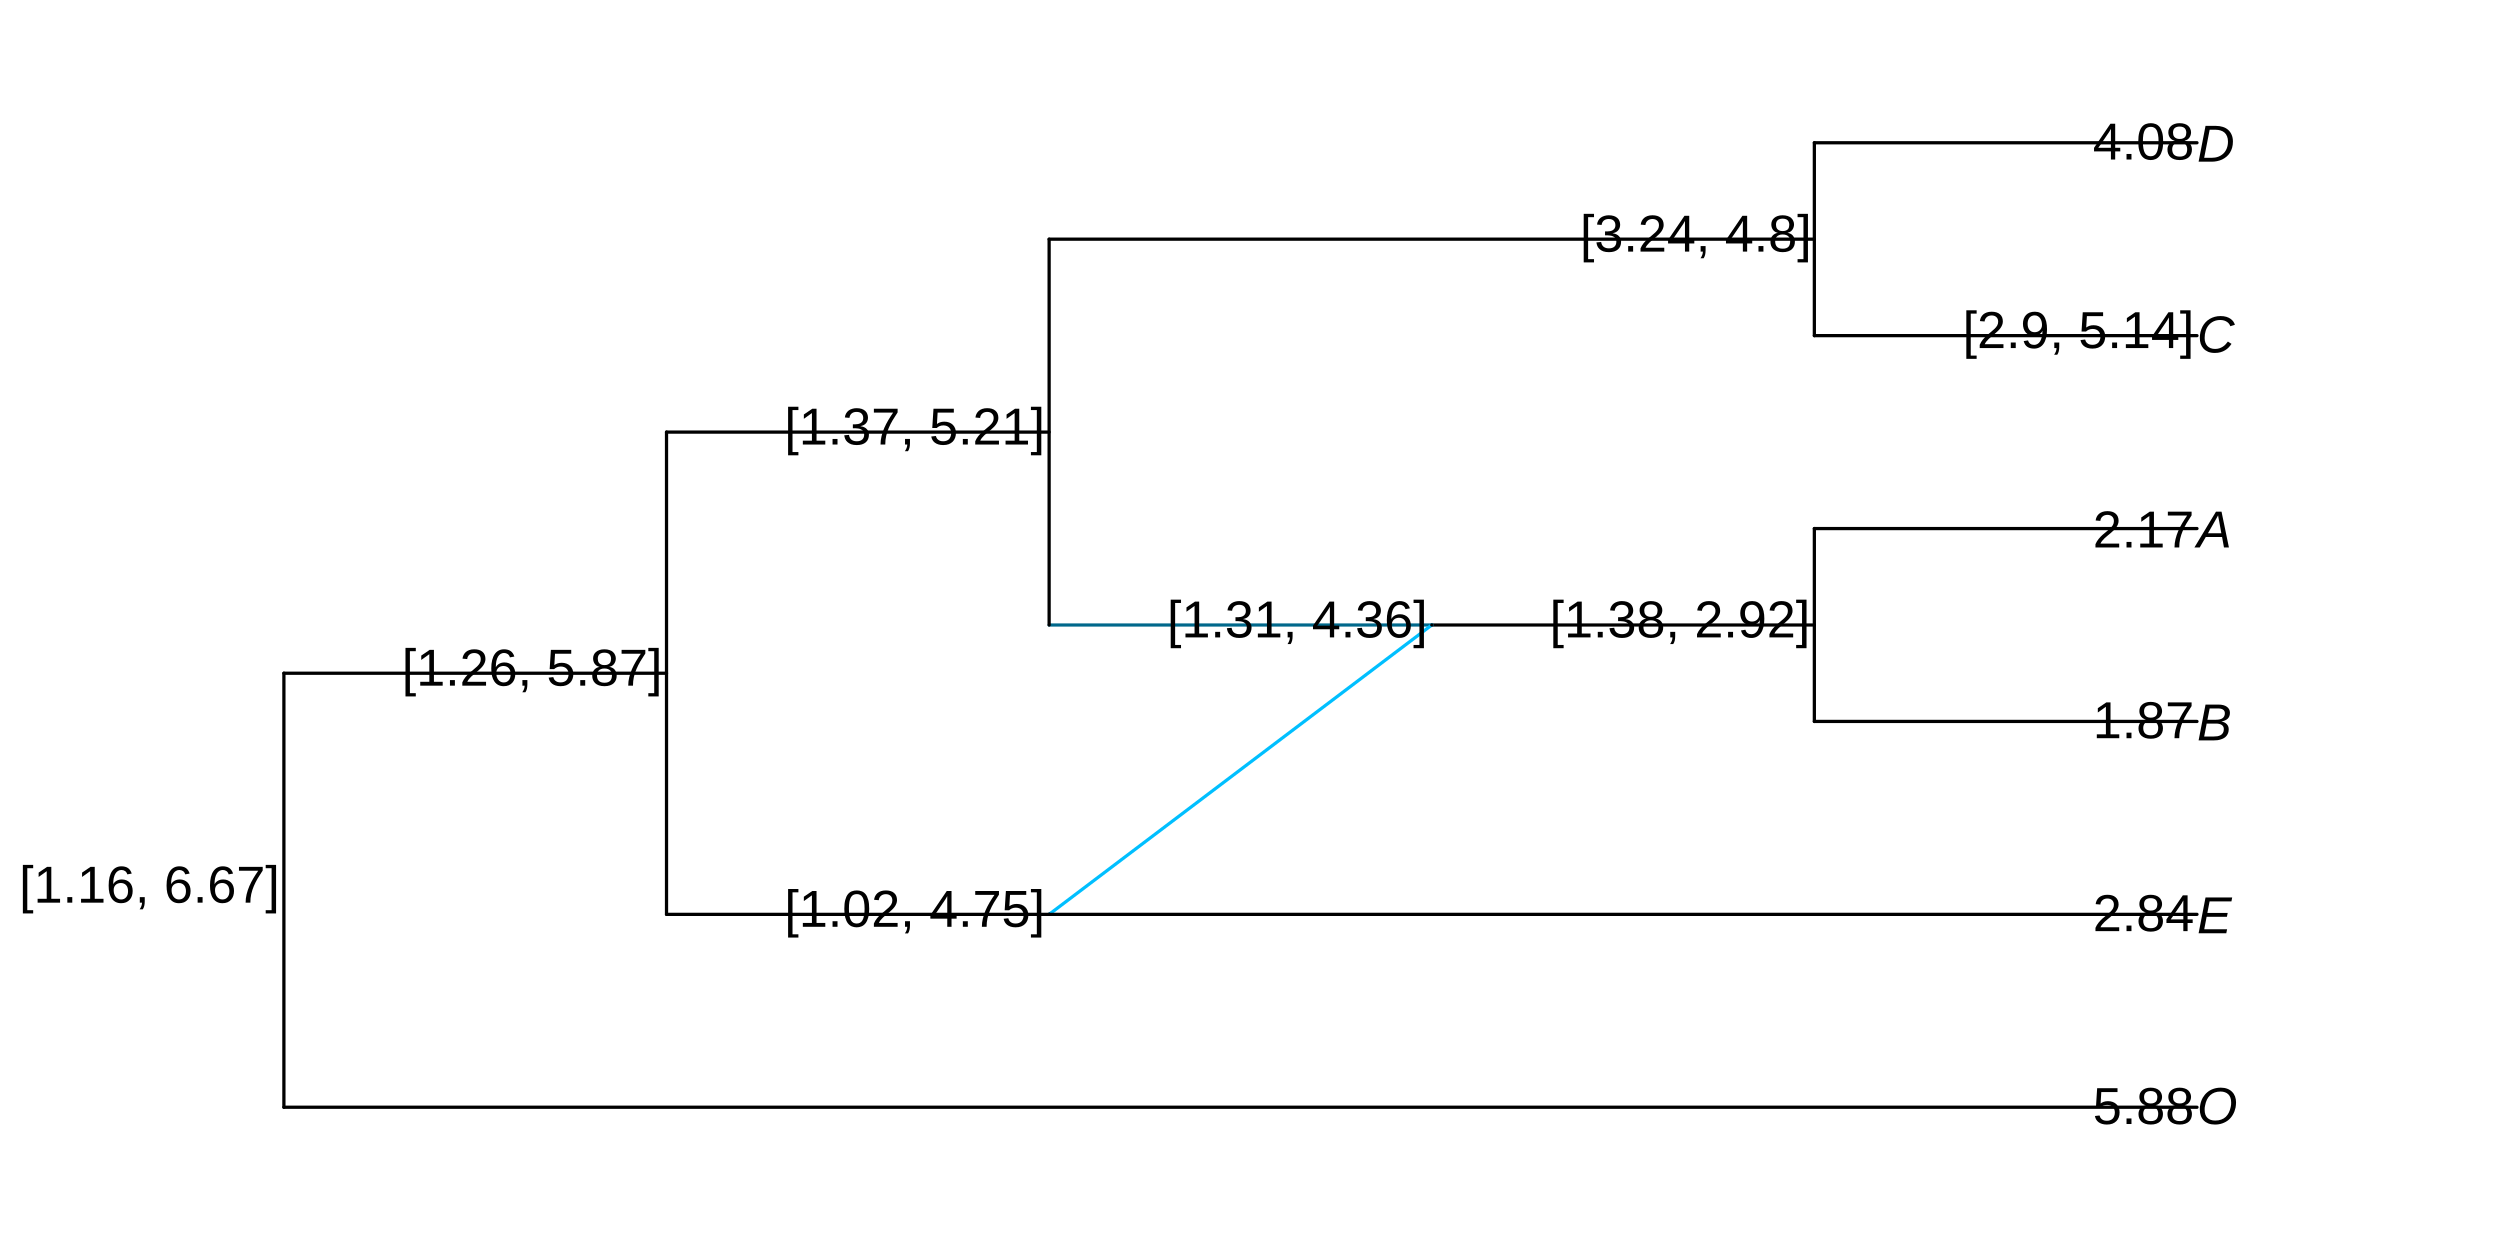
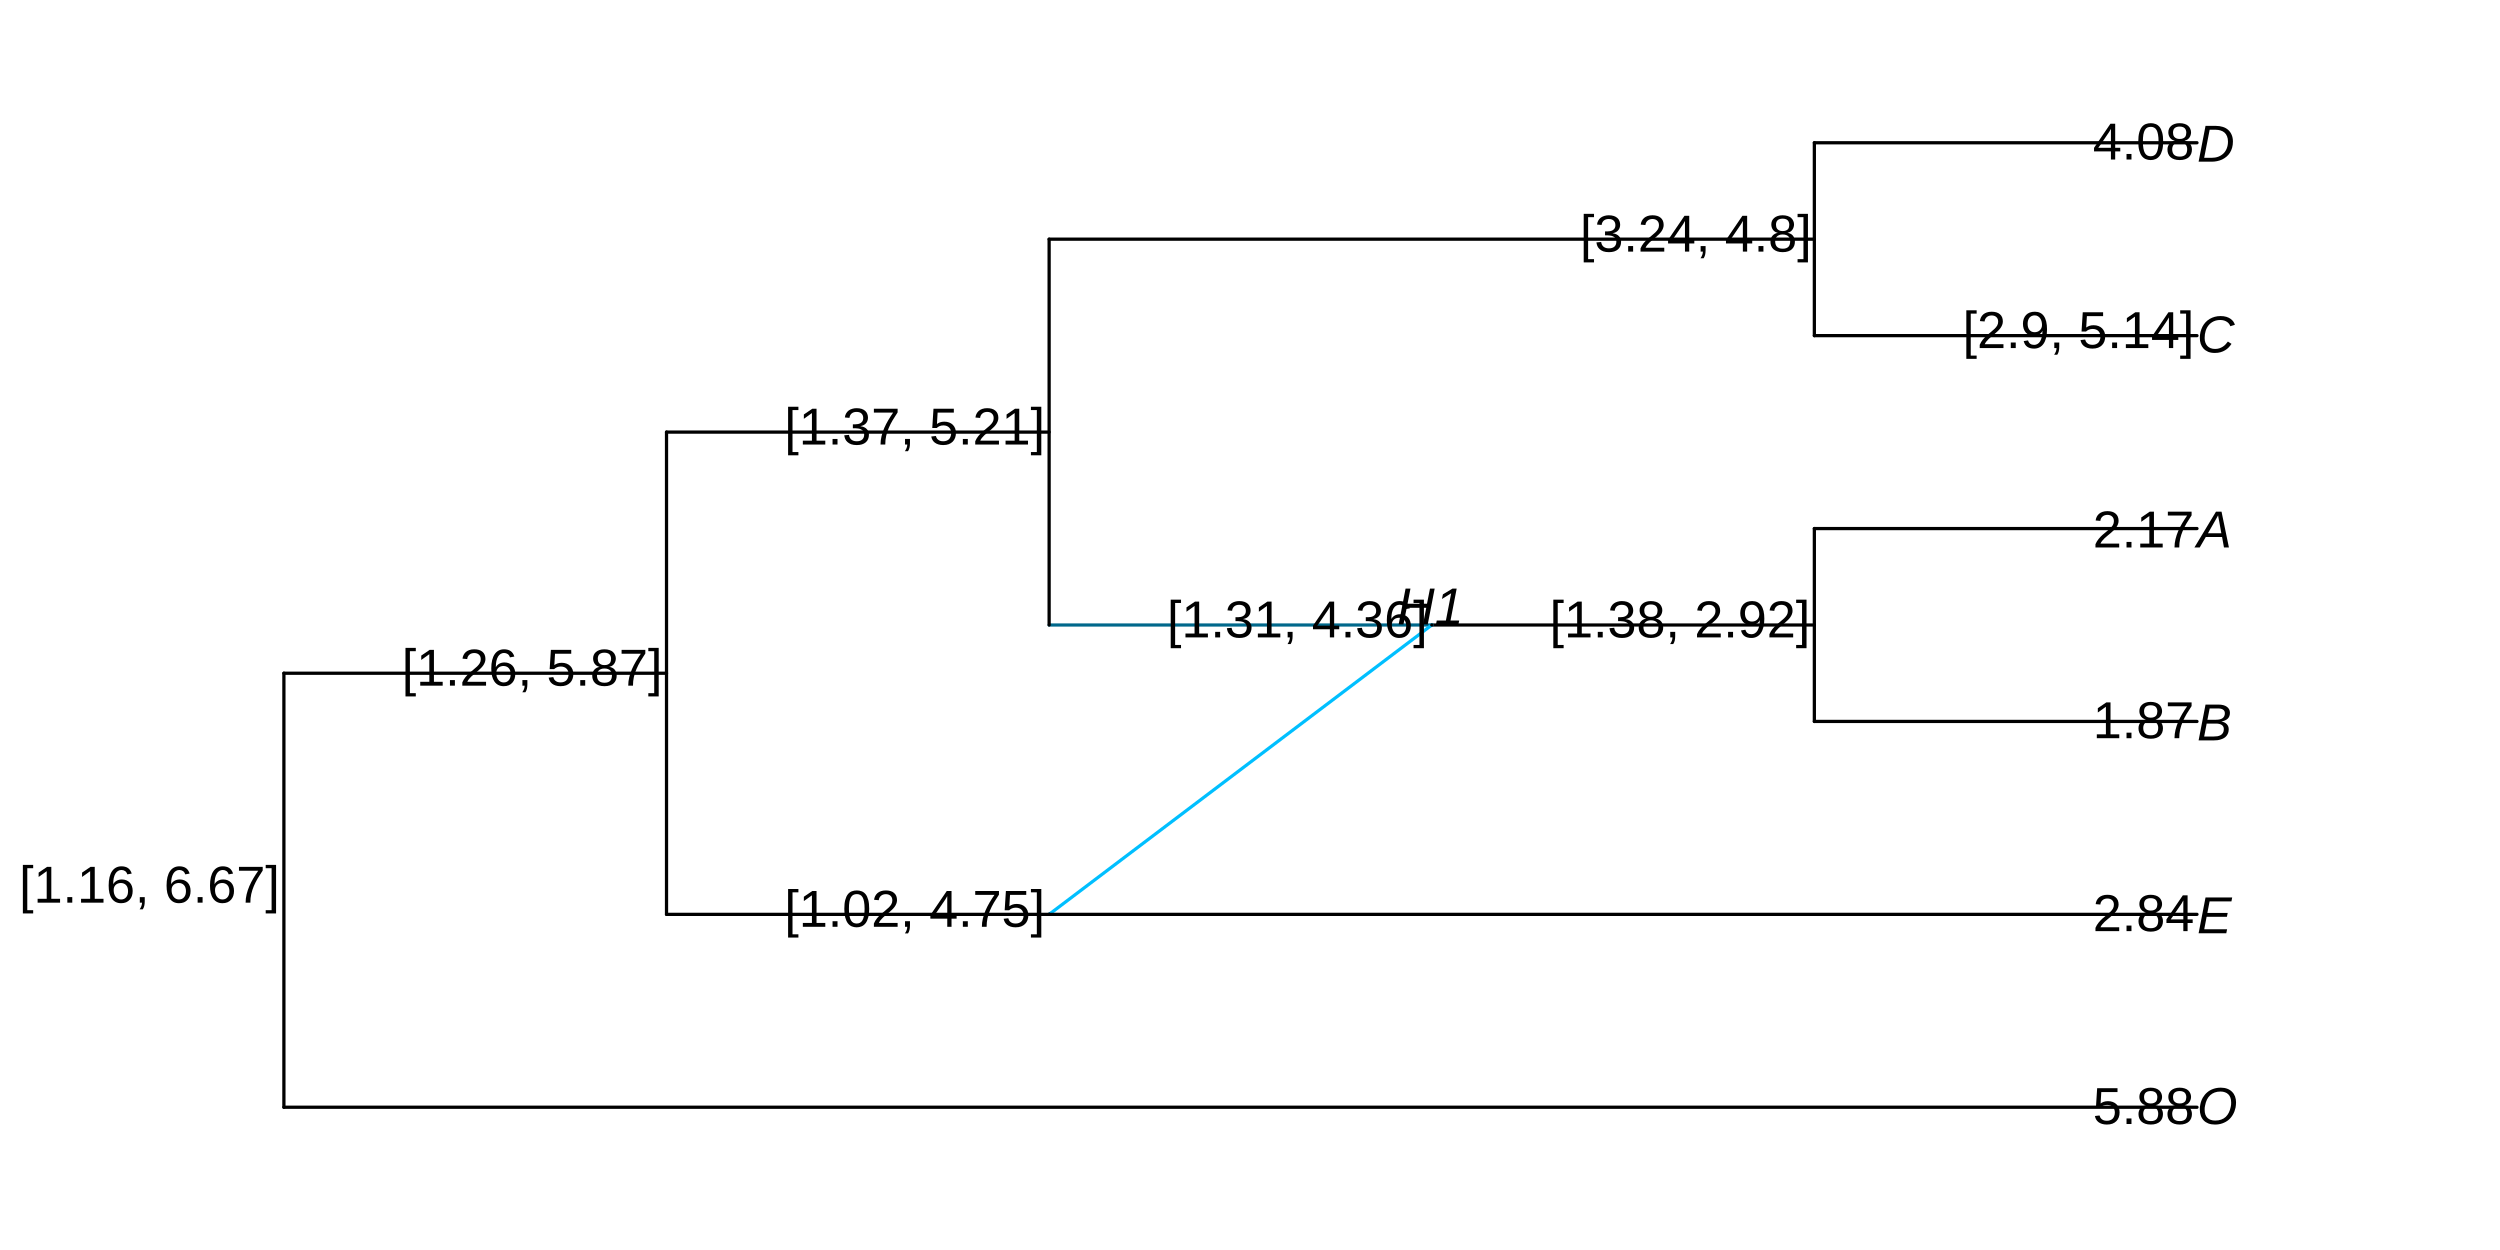
<svg xmlns="http://www.w3.org/2000/svg" xmlns:xlink="http://www.w3.org/1999/xlink" width="576pt" height="288pt" viewBox="0 0 576 288" version="1.1">
  <defs>
    <g>
      <symbol overflow="visible" id="glyph0-0">
        <path style="stroke:none;" d="M 0.406 0 L 0.406 -8 L 3.594 -8 L 3.594 0 Z M 0.797 -0.406 L 3.188 -0.406 L 3.188 -7.594 L 0.797 -7.594 Z M 0.797 -0.406 " />
      </symbol>
      <symbol overflow="visible" id="glyph0-1">
        <path style="stroke:none;" d="M 4.359 -8.25 C 4.941 -8.25 5.473 -8.172 5.953 -8.016 C 6.43 -7.867 6.844 -7.641 7.188 -7.328 C 7.531 -7.023 7.797 -6.648 7.984 -6.203 C 8.18 -5.754 8.281 -5.234 8.281 -4.641 C 8.281 -4.117 8.219 -3.641 8.094 -3.203 C 7.969 -2.773 7.797 -2.391 7.578 -2.047 C 7.359 -1.703 7.094 -1.398 6.781 -1.141 C 6.477 -0.891 6.145 -0.676 5.781 -0.5 C 5.414 -0.332 5.031 -0.207 4.625 -0.125 C 4.219 -0.039 3.801 0 3.375 0 L 0.375 0 L 1.969 -8.25 Z M 1.656 -0.891 L 3.328 -0.891 C 3.898 -0.891 4.422 -0.973 4.891 -1.141 C 5.359 -1.316 5.758 -1.566 6.094 -1.891 C 6.426 -2.211 6.68 -2.602 6.859 -3.062 C 7.047 -3.531 7.141 -4.055 7.141 -4.641 C 7.141 -5.109 7.066 -5.516 6.922 -5.859 C 6.785 -6.203 6.594 -6.484 6.344 -6.703 C 6.094 -6.922 5.797 -7.082 5.453 -7.188 C 5.109 -7.301 4.738 -7.359 4.344 -7.359 L 2.922 -7.359 Z M 1.656 -0.891 " />
      </symbol>
      <symbol overflow="visible" id="glyph0-2">
        <path style="stroke:none;" d="M 7.953 -1.969 C 7.766 -1.688 7.551 -1.414 7.312 -1.156 C 7.07 -0.906 6.797 -0.688 6.484 -0.5 C 6.18 -0.312 5.832 -0.16 5.438 -0.047 C 5.051 0.066 4.609 0.125 4.109 0.125 C 3.523 0.125 3.016 0.035 2.578 -0.141 C 2.148 -0.328 1.789 -0.578 1.5 -0.891 C 1.219 -1.203 1.004 -1.566 0.859 -1.984 C 0.723 -2.398 0.656 -2.848 0.656 -3.328 C 0.656 -3.816 0.707 -4.281 0.812 -4.719 C 0.926 -5.156 1.078 -5.562 1.266 -5.938 C 1.461 -6.312 1.703 -6.648 1.984 -6.953 C 2.266 -7.254 2.582 -7.508 2.938 -7.719 C 3.289 -7.926 3.676 -8.086 4.094 -8.203 C 4.508 -8.316 4.953 -8.375 5.422 -8.375 C 5.93 -8.375 6.375 -8.316 6.75 -8.203 C 7.125 -8.086 7.445 -7.938 7.719 -7.75 C 7.988 -7.562 8.207 -7.348 8.375 -7.109 C 8.539 -6.867 8.66 -6.617 8.734 -6.359 L 7.672 -6.031 C 7.617 -6.219 7.531 -6.395 7.406 -6.562 C 7.281 -6.738 7.125 -6.891 6.938 -7.016 C 6.75 -7.148 6.523 -7.258 6.266 -7.344 C 6.004 -7.426 5.707 -7.469 5.375 -7.469 C 4.801 -7.469 4.289 -7.363 3.844 -7.156 C 3.395 -6.945 3.016 -6.656 2.703 -6.281 C 2.398 -5.914 2.164 -5.477 2 -4.969 C 1.844 -4.469 1.766 -3.914 1.766 -3.312 C 1.766 -2.945 1.816 -2.609 1.922 -2.297 C 2.023 -1.992 2.176 -1.727 2.375 -1.5 C 2.57 -1.281 2.82 -1.109 3.125 -0.984 C 3.426 -0.859 3.773 -0.797 4.172 -0.797 C 4.523 -0.797 4.848 -0.844 5.141 -0.938 C 5.43 -1.031 5.695 -1.156 5.938 -1.312 C 6.188 -1.469 6.406 -1.648 6.594 -1.859 C 6.789 -2.066 6.969 -2.281 7.125 -2.5 Z M 7.953 -1.969 " />
      </symbol>
      <symbol overflow="visible" id="glyph0-3">
        <path style="stroke:none;" d="M 6.219 0 L 5.781 -2.422 L 2.031 -2.422 L 0.625 0 L -0.594 0 L 4.375 -8.25 L 5.656 -8.25 L 7.359 0 Z M 5.109 -6.062 C 5.078 -6.219 5.047 -6.367 5.016 -6.516 C 4.984 -6.672 4.957 -6.812 4.938 -6.938 C 4.914 -7.07 4.898 -7.18 4.891 -7.266 C 4.879 -7.348 4.867 -7.395 4.859 -7.406 C 4.859 -7.395 4.832 -7.344 4.781 -7.25 C 4.738 -7.164 4.68 -7.062 4.609 -6.938 C 4.535 -6.812 4.457 -6.672 4.375 -6.516 C 4.289 -6.359 4.203 -6.203 4.109 -6.047 L 2.531 -3.281 L 5.609 -3.281 Z M 5.109 -6.062 " />
      </symbol>
      <symbol overflow="visible" id="glyph0-4">
        <path style="stroke:none;" d="M 1.969 -8.25 L 4.953 -8.25 C 5.359 -8.25 5.723 -8.207 6.047 -8.125 C 6.379 -8.039 6.656 -7.914 6.875 -7.75 C 7.102 -7.594 7.281 -7.395 7.406 -7.156 C 7.531 -6.926 7.594 -6.664 7.594 -6.375 C 7.594 -5.801 7.426 -5.348 7.094 -5.016 C 6.758 -4.691 6.266 -4.473 5.609 -4.359 C 5.891 -4.305 6.133 -4.227 6.344 -4.125 C 6.551 -4.02 6.727 -3.891 6.875 -3.734 C 7.02 -3.578 7.129 -3.398 7.203 -3.203 C 7.273 -3.004 7.312 -2.797 7.312 -2.578 C 7.312 -2.254 7.266 -1.961 7.172 -1.703 C 7.078 -1.453 6.953 -1.227 6.797 -1.031 C 6.641 -0.844 6.453 -0.68 6.234 -0.547 C 6.016 -0.422 5.773 -0.316 5.516 -0.234 C 5.266 -0.148 5 -0.086 4.719 -0.047 C 4.438 -0.016 4.148 0 3.859 0 L 0.375 0 Z M 2.406 -4.75 L 4.344 -4.75 C 5.051 -4.75 5.57 -4.875 5.906 -5.125 C 6.25 -5.383 6.422 -5.766 6.422 -6.266 C 6.422 -6.629 6.285 -6.898 6.016 -7.078 C 5.754 -7.266 5.367 -7.359 4.859 -7.359 L 2.922 -7.359 Z M 1.656 -0.891 L 3.812 -0.891 C 4.113 -0.891 4.41 -0.91 4.703 -0.953 C 4.992 -1.004 5.25 -1.094 5.469 -1.219 C 5.688 -1.344 5.859 -1.516 5.984 -1.734 C 6.117 -1.953 6.188 -2.238 6.188 -2.594 C 6.188 -3.008 6.031 -3.328 5.719 -3.547 C 5.406 -3.766 4.961 -3.875 4.391 -3.875 L 2.234 -3.875 Z M 1.656 -0.891 " />
      </symbol>
      <symbol overflow="visible" id="glyph0-5">
        <path style="stroke:none;" d="M 0.375 0 L 1.969 -8.25 L 8.109 -8.25 L 7.938 -7.344 L 2.906 -7.344 L 2.391 -4.688 L 7.078 -4.688 L 6.891 -3.797 L 2.219 -3.797 L 1.672 -0.922 L 6.938 -0.922 L 6.75 0 Z M 0.375 0 " />
      </symbol>
      <symbol overflow="visible" id="glyph0-6">
        <path style="stroke:none;" d="M 5.5 -8.375 C 6.062 -8.375 6.555 -8.289 6.984 -8.125 C 7.422 -7.957 7.785 -7.723 8.078 -7.422 C 8.379 -7.129 8.609 -6.773 8.766 -6.359 C 8.922 -5.941 9 -5.484 9 -4.984 C 9 -4.797 8.988 -4.598 8.969 -4.391 C 8.945 -4.18 8.922 -3.984 8.891 -3.797 C 8.766 -3.203 8.562 -2.66 8.281 -2.172 C 8.008 -1.691 7.672 -1.281 7.266 -0.938 C 6.859 -0.602 6.391 -0.344 5.859 -0.156 C 5.336 0.031 4.77 0.125 4.156 0.125 C 3.57 0.125 3.062 0.039 2.625 -0.125 C 2.188 -0.301 1.82 -0.539 1.531 -0.844 C 1.238 -1.156 1.02 -1.523 0.875 -1.953 C 0.727 -2.379 0.656 -2.848 0.656 -3.359 C 0.656 -3.535 0.66 -3.719 0.672 -3.906 C 0.691 -4.094 0.723 -4.285 0.766 -4.484 C 0.879 -5.066 1.07 -5.598 1.344 -6.078 C 1.625 -6.555 1.969 -6.969 2.375 -7.312 C 2.781 -7.656 3.242 -7.914 3.766 -8.094 C 4.297 -8.281 4.875 -8.375 5.5 -8.375 Z M 5.438 -7.484 C 4.926 -7.484 4.473 -7.41 4.078 -7.266 C 3.68 -7.117 3.332 -6.906 3.031 -6.625 C 2.738 -6.352 2.492 -6.02 2.297 -5.625 C 2.109 -5.238 1.969 -4.797 1.875 -4.297 C 1.832 -4.117 1.801 -3.945 1.781 -3.781 C 1.77 -3.613 1.766 -3.453 1.766 -3.297 C 1.766 -2.879 1.816 -2.516 1.922 -2.203 C 2.035 -1.891 2.195 -1.629 2.406 -1.422 C 2.613 -1.211 2.867 -1.055 3.172 -0.953 C 3.484 -0.848 3.828 -0.797 4.203 -0.797 C 4.723 -0.797 5.18 -0.867 5.578 -1.016 C 5.984 -1.16 6.332 -1.367 6.625 -1.641 C 6.914 -1.922 7.156 -2.254 7.344 -2.641 C 7.539 -3.035 7.688 -3.477 7.781 -3.969 C 7.82 -4.133 7.848 -4.301 7.859 -4.469 C 7.867 -4.645 7.875 -4.812 7.875 -4.969 C 7.875 -5.383 7.816 -5.75 7.703 -6.062 C 7.598 -6.375 7.438 -6.633 7.219 -6.844 C 7.008 -7.051 6.754 -7.207 6.453 -7.312 C 6.148 -7.426 5.812 -7.484 5.438 -7.484 Z M 5.438 -7.484 " />
+       </symbol>
+       <symbol overflow="visible" id="glyph0-7">
+         <path style="stroke:none;" d="M 5.984 0 L 6.734 -3.828 L 2.234 -3.828 L 1.484 0 L 0.375 0 L 1.969 -8.25 L 3.094 -8.25 L 2.422 -4.766 L 6.906 -4.766 L 7.594 -8.25 L 8.672 -8.25 L 7.078 0 Z M 5.984 0 " />
+       </symbol>
+       <symbol overflow="visible" id="glyph0-8">
+         <path style="stroke:none;" d="M 0.312 0 L 0.484 -0.891 L 2.594 -0.891 L 3.812 -7.172 L 1.688 -5.859 L 1.906 -6.922 L 4.109 -8.25 L 5.078 -8.25 L 3.656 -0.891 L 5.656 -0.891 L 5.484 0 Z M 0.312 0 " />
      </symbol>
      <symbol overflow="visible" id="glyph1-0">
        <path style="stroke:none;" d="M 0.406 0 L 0.406 -8 L 3.594 -8 L 3.594 0 Z M 0.797 -0.406 L 3.188 -0.406 L 3.188 -7.594 L 0.797 -7.594 Z M 0.797 -0.406 " />
      </symbol>
      <symbol overflow="visible" id="glyph1-1">
        <path style="stroke:none;" d="M 5.156 -1.875 L 5.156 0 L 4.172 0 L 4.172 -1.875 L 0.281 -1.875 L 0.281 -2.688 L 4.062 -8.25 L 5.156 -8.25 L 5.156 -2.703 L 6.328 -2.703 L 6.328 -1.875 Z M 4.172 -7.062 C 4.16 -7.039 4.141 -7.004 4.109 -6.953 C 4.078 -6.898 4.039 -6.836 4 -6.766 C 3.957 -6.691 3.914 -6.617 3.875 -6.547 C 3.844 -6.473 3.812 -6.414 3.781 -6.375 L 1.656 -3.25 C 1.633 -3.219 1.602 -3.176 1.562 -3.125 C 1.531 -3.07 1.492 -3.02 1.453 -2.969 C 1.422 -2.914 1.383 -2.863 1.344 -2.812 C 1.301 -2.77 1.27 -2.734 1.25 -2.703 L 4.172 -2.703 Z M 4.172 -7.062 " />
      </symbol>
      <symbol overflow="visible" id="glyph1-2">
        <path style="stroke:none;" d="M 1.094 0 L 1.094 -1.281 L 2.234 -1.281 L 2.234 0 Z M 1.094 0 " />
      </symbol>
      <symbol overflow="visible" id="glyph1-3">
        <path style="stroke:none;" d="M 6.203 -4.125 C 6.203 -3.332 6.125 -2.664 5.969 -2.125 C 5.82 -1.582 5.617 -1.145 5.359 -0.812 C 5.098 -0.477 4.789 -0.238 4.438 -0.094 C 4.094 0.051 3.723 0.125 3.328 0.125 C 2.922 0.125 2.539 0.051 2.188 -0.094 C 1.844 -0.238 1.539 -0.477 1.281 -0.812 C 1.031 -1.145 0.832 -1.582 0.688 -2.125 C 0.539 -2.664 0.469 -3.332 0.469 -4.125 C 0.469 -4.957 0.539 -5.645 0.688 -6.188 C 0.832 -6.738 1.035 -7.176 1.297 -7.5 C 1.555 -7.82 1.859 -8.047 2.203 -8.172 C 2.555 -8.305 2.941 -8.375 3.359 -8.375 C 3.754 -8.375 4.125 -8.305 4.469 -8.172 C 4.812 -8.047 5.113 -7.82 5.375 -7.5 C 5.633 -7.176 5.836 -6.738 5.984 -6.188 C 6.129 -5.645 6.203 -4.957 6.203 -4.125 Z M 5.141 -4.125 C 5.141 -4.781 5.098 -5.328 5.016 -5.766 C 4.941 -6.203 4.828 -6.551 4.672 -6.812 C 4.516 -7.07 4.328 -7.254 4.109 -7.359 C 3.891 -7.473 3.641 -7.531 3.359 -7.531 C 3.055 -7.531 2.789 -7.473 2.562 -7.359 C 2.344 -7.254 2.156 -7.07 2 -6.812 C 1.844 -6.551 1.723 -6.203 1.641 -5.766 C 1.566 -5.328 1.531 -4.781 1.531 -4.125 C 1.531 -3.5 1.57 -2.969 1.656 -2.531 C 1.738 -2.094 1.852 -1.742 2 -1.484 C 2.156 -1.223 2.344 -1.035 2.562 -0.922 C 2.789 -0.805 3.047 -0.75 3.328 -0.75 C 3.609 -0.75 3.859 -0.805 4.078 -0.922 C 4.305 -1.035 4.492 -1.223 4.641 -1.484 C 4.797 -1.742 4.914 -2.094 5 -2.531 C 5.094 -2.969 5.141 -3.5 5.141 -4.125 Z M 5.141 -4.125 " />
      </symbol>
      <symbol overflow="visible" id="glyph1-4">
        <path style="stroke:none;" d="M 6.156 -2.297 C 6.156 -1.953 6.098 -1.629 5.984 -1.328 C 5.867 -1.035 5.695 -0.781 5.469 -0.562 C 5.25 -0.352 4.957 -0.188 4.594 -0.062 C 4.238 0.062 3.82 0.125 3.344 0.125 C 2.852 0.125 2.43 0.062 2.078 -0.062 C 1.723 -0.188 1.43 -0.352 1.203 -0.562 C 0.973 -0.781 0.801 -1.035 0.688 -1.328 C 0.57 -1.617 0.516 -1.941 0.516 -2.297 C 0.516 -2.598 0.562 -2.863 0.656 -3.094 C 0.75 -3.332 0.875 -3.535 1.031 -3.703 C 1.188 -3.867 1.363 -4.004 1.562 -4.109 C 1.758 -4.211 1.961 -4.281 2.172 -4.312 L 2.172 -4.344 C 1.941 -4.395 1.734 -4.477 1.547 -4.594 C 1.367 -4.719 1.219 -4.863 1.094 -5.031 C 0.969 -5.207 0.875 -5.398 0.812 -5.609 C 0.75 -5.816 0.719 -6.035 0.719 -6.266 C 0.719 -6.555 0.77 -6.828 0.875 -7.078 C 0.988 -7.336 1.156 -7.562 1.375 -7.75 C 1.594 -7.945 1.863 -8.098 2.188 -8.203 C 2.508 -8.316 2.883 -8.375 3.312 -8.375 C 3.758 -8.375 4.148 -8.316 4.484 -8.203 C 4.816 -8.098 5.086 -7.945 5.297 -7.75 C 5.516 -7.551 5.676 -7.32 5.781 -7.062 C 5.895 -6.812 5.953 -6.539 5.953 -6.25 C 5.953 -6.02 5.914 -5.801 5.844 -5.594 C 5.781 -5.395 5.688 -5.207 5.562 -5.031 C 5.445 -4.863 5.297 -4.719 5.109 -4.594 C 4.93 -4.477 4.723 -4.398 4.484 -4.359 L 4.484 -4.328 C 4.723 -4.285 4.941 -4.211 5.141 -4.109 C 5.348 -4.016 5.523 -3.879 5.672 -3.703 C 5.816 -3.535 5.93 -3.332 6.016 -3.094 C 6.109 -2.863 6.156 -2.598 6.156 -2.297 Z M 4.859 -6.188 C 4.859 -6.395 4.828 -6.582 4.766 -6.75 C 4.711 -6.926 4.625 -7.078 4.5 -7.203 C 4.383 -7.328 4.227 -7.422 4.031 -7.484 C 3.844 -7.555 3.602 -7.594 3.312 -7.594 C 3.039 -7.594 2.805 -7.555 2.609 -7.484 C 2.422 -7.422 2.266 -7.328 2.141 -7.203 C 2.016 -7.078 1.926 -6.926 1.875 -6.75 C 1.82 -6.582 1.797 -6.395 1.797 -6.188 C 1.797 -6.031 1.816 -5.863 1.859 -5.688 C 1.898 -5.52 1.977 -5.363 2.094 -5.219 C 2.207 -5.082 2.363 -4.969 2.562 -4.875 C 2.758 -4.781 3.016 -4.734 3.328 -4.734 C 3.66 -4.734 3.926 -4.781 4.125 -4.875 C 4.332 -4.969 4.488 -5.082 4.594 -5.219 C 4.695 -5.363 4.766 -5.52 4.797 -5.688 C 4.836 -5.863 4.859 -6.031 4.859 -6.188 Z M 5.062 -2.406 C 5.062 -2.602 5.031 -2.797 4.969 -2.984 C 4.914 -3.172 4.82 -3.332 4.688 -3.469 C 4.562 -3.613 4.383 -3.727 4.156 -3.812 C 3.938 -3.906 3.656 -3.953 3.312 -3.953 C 3.008 -3.953 2.75 -3.906 2.531 -3.812 C 2.312 -3.727 2.133 -3.613 2 -3.469 C 1.863 -3.32 1.766 -3.156 1.703 -2.969 C 1.641 -2.781 1.609 -2.582 1.609 -2.375 C 1.609 -2.125 1.641 -1.895 1.703 -1.688 C 1.766 -1.477 1.863 -1.297 2 -1.141 C 2.133 -0.992 2.312 -0.879 2.531 -0.797 C 2.758 -0.711 3.035 -0.672 3.359 -0.672 C 3.672 -0.672 3.938 -0.711 4.156 -0.797 C 4.375 -0.879 4.551 -0.992 4.688 -1.141 C 4.82 -1.297 4.914 -1.477 4.969 -1.688 C 5.031 -1.906 5.062 -2.145 5.062 -2.406 Z M 5.062 -2.406 " />
      </symbol>
      <symbol overflow="visible" id="glyph1-5">
        <path style="stroke:none;" d="M 0.859 2.484 L 0.859 -8.703 L 3.234 -8.703 L 3.234 -7.938 L 1.875 -7.938 L 1.875 1.734 L 3.234 1.734 L 3.234 2.484 Z M 0.859 2.484 " />
      </symbol>
      <symbol overflow="visible" id="glyph1-6">
        <path style="stroke:none;" d="M 0.609 0 L 0.609 -0.75 C 0.805 -1.207 1.047 -1.609 1.328 -1.953 C 1.617 -2.305 1.922 -2.625 2.234 -2.906 C 2.555 -3.188 2.867 -3.445 3.172 -3.688 C 3.484 -3.938 3.766 -4.18 4.016 -4.422 C 4.266 -4.66 4.469 -4.91 4.625 -5.172 C 4.781 -5.441 4.859 -5.742 4.859 -6.078 C 4.859 -6.316 4.82 -6.523 4.75 -6.703 C 4.676 -6.879 4.57 -7.023 4.438 -7.141 C 4.312 -7.266 4.156 -7.359 3.969 -7.422 C 3.781 -7.484 3.578 -7.516 3.359 -7.516 C 3.141 -7.516 2.938 -7.484 2.75 -7.422 C 2.57 -7.367 2.41 -7.281 2.266 -7.156 C 2.117 -7.039 2 -6.895 1.906 -6.719 C 1.812 -6.551 1.754 -6.352 1.734 -6.125 L 0.656 -6.219 C 0.688 -6.508 0.766 -6.785 0.891 -7.047 C 1.023 -7.316 1.203 -7.551 1.422 -7.75 C 1.648 -7.945 1.922 -8.098 2.234 -8.203 C 2.555 -8.316 2.93 -8.375 3.359 -8.375 C 3.766 -8.375 4.125 -8.328 4.438 -8.234 C 4.758 -8.141 5.031 -7.992 5.25 -7.797 C 5.477 -7.609 5.648 -7.375 5.766 -7.094 C 5.879 -6.812 5.938 -6.488 5.938 -6.125 C 5.938 -5.844 5.883 -5.578 5.781 -5.328 C 5.688 -5.078 5.555 -4.836 5.391 -4.609 C 5.223 -4.379 5.031 -4.16 4.812 -3.953 C 4.594 -3.742 4.363 -3.535 4.125 -3.328 C 3.895 -3.129 3.656 -2.93 3.406 -2.734 C 3.164 -2.535 2.938 -2.336 2.719 -2.141 C 2.508 -1.941 2.32 -1.738 2.156 -1.531 C 1.988 -1.332 1.859 -1.117 1.766 -0.891 L 6.078 -0.891 L 6.078 0 Z M 0.609 0 " />
      </symbol>
      <symbol overflow="visible" id="glyph1-7">
        <path style="stroke:none;" d="M 6.109 -4.297 C 6.109 -3.555 6.035 -2.91 5.891 -2.359 C 5.754 -1.805 5.555 -1.348 5.297 -0.984 C 5.047 -0.617 4.734 -0.344 4.359 -0.156 C 3.992 0.031 3.582 0.125 3.125 0.125 C 2.801 0.125 2.508 0.086 2.25 0.016 C 2 -0.047 1.773 -0.145 1.578 -0.281 C 1.379 -0.414 1.207 -0.594 1.062 -0.812 C 0.926 -1.031 0.816 -1.297 0.734 -1.609 L 1.734 -1.766 C 1.848 -1.41 2.02 -1.148 2.25 -0.984 C 2.488 -0.816 2.785 -0.734 3.141 -0.734 C 3.422 -0.734 3.676 -0.801 3.906 -0.938 C 4.145 -1.07 4.348 -1.273 4.516 -1.547 C 4.68 -1.816 4.812 -2.156 4.906 -2.562 C 5 -2.969 5.051 -3.441 5.062 -3.984 C 4.977 -3.797 4.863 -3.629 4.719 -3.484 C 4.582 -3.348 4.422 -3.227 4.234 -3.125 C 4.055 -3.031 3.859 -2.953 3.641 -2.891 C 3.43 -2.836 3.223 -2.812 3.016 -2.812 C 2.641 -2.812 2.301 -2.879 2 -3.016 C 1.695 -3.148 1.438 -3.336 1.219 -3.578 C 1.008 -3.828 0.848 -4.117 0.734 -4.453 C 0.617 -4.797 0.562 -5.18 0.562 -5.609 C 0.562 -6.023 0.625 -6.406 0.75 -6.75 C 0.875 -7.094 1.051 -7.383 1.281 -7.625 C 1.52 -7.875 1.805 -8.062 2.141 -8.188 C 2.484 -8.312 2.875 -8.375 3.312 -8.375 C 4.227 -8.375 4.922 -8.035 5.391 -7.359 C 5.867 -6.68 6.109 -5.66 6.109 -4.297 Z M 4.953 -5.312 C 4.953 -5.613 4.914 -5.898 4.844 -6.172 C 4.77 -6.441 4.66 -6.676 4.516 -6.875 C 4.379 -7.07 4.207 -7.227 4 -7.344 C 3.789 -7.469 3.551 -7.531 3.281 -7.531 C 3.02 -7.531 2.785 -7.484 2.578 -7.391 C 2.379 -7.297 2.207 -7.164 2.062 -7 C 1.926 -6.832 1.82 -6.629 1.75 -6.391 C 1.676 -6.16 1.641 -5.898 1.641 -5.609 C 1.641 -5.328 1.672 -5.066 1.734 -4.828 C 1.805 -4.586 1.91 -4.379 2.047 -4.203 C 2.18 -4.035 2.348 -3.898 2.547 -3.797 C 2.754 -3.703 2.992 -3.656 3.266 -3.656 C 3.461 -3.656 3.66 -3.688 3.859 -3.75 C 4.055 -3.812 4.234 -3.91 4.391 -4.047 C 4.555 -4.191 4.691 -4.367 4.797 -4.578 C 4.898 -4.785 4.953 -5.031 4.953 -5.312 Z M 4.953 -5.312 " />
      </symbol>
      <symbol overflow="visible" id="glyph1-8">
        <path style="stroke:none;" d="M 2.25 -1.281 L 2.25 -0.297 C 2.25 -0.086 2.238 0.098 2.219 0.266 C 2.207 0.43 2.18 0.586 2.141 0.734 C 2.109 0.891 2.062 1.031 2 1.156 C 1.945 1.281 1.879 1.406 1.797 1.531 L 1.078 1.531 C 1.254 1.281 1.391 1.023 1.484 0.766 C 1.578 0.504 1.625 0.25 1.625 0 L 1.109 0 L 1.109 -1.281 Z M 2.25 -1.281 " />
      </symbol>
      <symbol overflow="visible" id="glyph1-9">
        <path style="stroke:none;" d="" />
      </symbol>
      <symbol overflow="visible" id="glyph1-10">
        <path style="stroke:none;" d="M 6.172 -2.688 C 6.172 -2.27 6.109 -1.891 5.984 -1.547 C 5.859 -1.203 5.672 -0.906 5.422 -0.656 C 5.18 -0.414 4.879 -0.223 4.516 -0.078 C 4.148 0.055 3.723 0.125 3.234 0.125 C 2.805 0.125 2.43 0.07 2.109 -0.031 C 1.785 -0.133 1.508 -0.273 1.281 -0.453 C 1.062 -0.629 0.883 -0.836 0.75 -1.078 C 0.625 -1.316 0.535 -1.57 0.484 -1.844 L 1.547 -1.969 C 1.586 -1.812 1.645 -1.66 1.719 -1.516 C 1.801 -1.367 1.91 -1.238 2.047 -1.125 C 2.18 -1.008 2.348 -0.914 2.547 -0.844 C 2.742 -0.781 2.984 -0.75 3.266 -0.75 C 3.535 -0.75 3.781 -0.789 4 -0.875 C 4.227 -0.957 4.422 -1.078 4.578 -1.234 C 4.734 -1.398 4.852 -1.602 4.938 -1.844 C 5.031 -2.082 5.078 -2.359 5.078 -2.672 C 5.078 -2.922 5.035 -3.148 4.953 -3.359 C 4.867 -3.578 4.75 -3.766 4.594 -3.922 C 4.445 -4.078 4.258 -4.195 4.031 -4.281 C 3.812 -4.363 3.562 -4.406 3.281 -4.406 C 3.113 -4.406 2.953 -4.391 2.797 -4.359 C 2.648 -4.328 2.516 -4.285 2.391 -4.234 C 2.266 -4.18 2.148 -4.117 2.047 -4.047 C 1.941 -3.973 1.844 -3.895 1.75 -3.812 L 0.719 -3.812 L 1 -8.25 L 5.688 -8.25 L 5.688 -7.359 L 1.953 -7.359 L 1.797 -4.734 C 1.984 -4.879 2.219 -5.004 2.5 -5.109 C 2.781 -5.211 3.113 -5.266 3.5 -5.266 C 3.914 -5.266 4.285 -5.203 4.609 -5.078 C 4.941 -4.953 5.223 -4.773 5.453 -4.547 C 5.68 -4.316 5.859 -4.047 5.984 -3.734 C 6.109 -3.422 6.172 -3.07 6.172 -2.688 Z M 6.172 -2.688 " />
      </symbol>
      <symbol overflow="visible" id="glyph1-11">
        <path style="stroke:none;" d="M 0.922 0 L 0.922 -0.891 L 3.016 -0.891 L 3.016 -7.25 L 1.156 -5.922 L 1.156 -6.922 L 3.109 -8.25 L 4.078 -8.25 L 4.078 -0.891 L 6.094 -0.891 L 6.094 0 Z M 0.922 0 " />
      </symbol>
      <symbol overflow="visible" id="glyph1-12">
        <path style="stroke:none;" d="M 0.094 2.484 L 0.094 1.734 L 1.453 1.734 L 1.453 -7.938 L 0.094 -7.938 L 0.094 -8.703 L 2.484 -8.703 L 2.484 2.484 Z M 0.094 2.484 " />
      </symbol>
      <symbol overflow="visible" id="glyph1-13">
        <path style="stroke:none;" d="M 6.141 -2.281 C 6.141 -1.906 6.078 -1.566 5.953 -1.266 C 5.836 -0.973 5.66 -0.723 5.422 -0.516 C 5.18 -0.305 4.883 -0.145 4.531 -0.031 C 4.188 0.07 3.789 0.125 3.344 0.125 C 2.832 0.125 2.398 0.062 2.047 -0.062 C 1.703 -0.195 1.414 -0.367 1.188 -0.578 C 0.957 -0.785 0.785 -1.02 0.672 -1.281 C 0.566 -1.551 0.492 -1.832 0.453 -2.125 L 1.547 -2.219 C 1.578 -2 1.633 -1.801 1.719 -1.625 C 1.801 -1.445 1.914 -1.289 2.062 -1.156 C 2.207 -1.031 2.383 -0.93 2.594 -0.859 C 2.801 -0.785 3.051 -0.75 3.344 -0.75 C 3.875 -0.75 4.289 -0.879 4.594 -1.141 C 4.895 -1.41 5.047 -1.801 5.047 -2.312 C 5.047 -2.613 4.977 -2.859 4.844 -3.047 C 4.707 -3.234 4.539 -3.379 4.344 -3.484 C 4.145 -3.586 3.926 -3.656 3.688 -3.688 C 3.445 -3.727 3.227 -3.75 3.031 -3.75 L 2.438 -3.75 L 2.438 -4.656 L 3.016 -4.656 C 3.211 -4.656 3.414 -4.676 3.625 -4.719 C 3.844 -4.758 4.039 -4.832 4.219 -4.938 C 4.395 -5.051 4.539 -5.195 4.656 -5.375 C 4.77 -5.562 4.828 -5.797 4.828 -6.078 C 4.828 -6.523 4.695 -6.875 4.438 -7.125 C 4.188 -7.383 3.801 -7.516 3.281 -7.516 C 2.82 -7.516 2.445 -7.395 2.156 -7.156 C 1.875 -6.914 1.707 -6.578 1.656 -6.141 L 0.594 -6.234 C 0.633 -6.598 0.734 -6.91 0.891 -7.172 C 1.047 -7.441 1.242 -7.664 1.484 -7.844 C 1.734 -8.02 2.008 -8.148 2.312 -8.234 C 2.625 -8.328 2.953 -8.375 3.297 -8.375 C 3.754 -8.375 4.148 -8.316 4.484 -8.203 C 4.816 -8.086 5.086 -7.93 5.297 -7.734 C 5.516 -7.535 5.672 -7.301 5.766 -7.031 C 5.867 -6.77 5.922 -6.488 5.922 -6.188 C 5.922 -5.945 5.883 -5.723 5.812 -5.516 C 5.75 -5.305 5.645 -5.113 5.5 -4.938 C 5.363 -4.77 5.188 -4.625 4.969 -4.5 C 4.75 -4.383 4.488 -4.297 4.188 -4.234 L 4.188 -4.219 C 4.52 -4.176 4.805 -4.098 5.047 -3.984 C 5.297 -3.867 5.5 -3.723 5.656 -3.547 C 5.82 -3.379 5.941 -3.188 6.016 -2.969 C 6.098 -2.75 6.141 -2.52 6.141 -2.281 Z M 6.141 -2.281 " />
      </symbol>
      <symbol overflow="visible" id="glyph1-14">
        <path style="stroke:none;" d="M 6.078 -7.406 C 5.66 -6.77 5.273 -6.16 4.922 -5.578 C 4.578 -4.992 4.281 -4.406 4.031 -3.812 C 3.781 -3.219 3.582 -2.609 3.438 -1.984 C 3.301 -1.367 3.234 -0.707 3.234 0 L 2.141 0 C 2.141 -0.656 2.219 -1.301 2.375 -1.938 C 2.531 -2.57 2.738 -3.195 3 -3.812 C 3.27 -4.426 3.578 -5.023 3.922 -5.609 C 4.273 -6.203 4.648 -6.785 5.047 -7.359 L 0.609 -7.359 L 0.609 -8.25 L 6.078 -8.25 Z M 6.078 -7.406 " />
      </symbol>
      <symbol overflow="visible" id="glyph1-15">
        <path style="stroke:none;" d="M 6.141 -2.703 C 6.141 -2.285 6.082 -1.906 5.969 -1.562 C 5.852 -1.219 5.68 -0.922 5.453 -0.672 C 5.234 -0.422 4.957 -0.223 4.625 -0.078 C 4.289 0.055 3.91 0.125 3.484 0.125 C 3.004 0.125 2.582 0.031 2.219 -0.156 C 1.863 -0.344 1.566 -0.609 1.328 -0.953 C 1.086 -1.297 0.906 -1.719 0.781 -2.219 C 0.664 -2.727 0.609 -3.301 0.609 -3.938 C 0.609 -4.676 0.676 -5.32 0.812 -5.875 C 0.945 -6.426 1.141 -6.883 1.391 -7.25 C 1.648 -7.625 1.961 -7.906 2.328 -8.094 C 2.691 -8.281 3.102 -8.375 3.562 -8.375 C 3.844 -8.375 4.102 -8.344 4.344 -8.281 C 4.594 -8.227 4.816 -8.133 5.016 -8 C 5.223 -7.875 5.398 -7.703 5.547 -7.484 C 5.703 -7.273 5.828 -7.016 5.922 -6.703 L 4.906 -6.516 C 4.801 -6.867 4.629 -7.125 4.391 -7.281 C 4.148 -7.445 3.867 -7.531 3.547 -7.531 C 3.266 -7.531 3.004 -7.457 2.766 -7.312 C 2.535 -7.176 2.336 -6.973 2.172 -6.703 C 2.004 -6.43 1.875 -6.086 1.781 -5.672 C 1.695 -5.266 1.656 -4.789 1.656 -4.25 C 1.852 -4.602 2.125 -4.875 2.469 -5.062 C 2.812 -5.25 3.207 -5.344 3.656 -5.344 C 4.031 -5.344 4.367 -5.281 4.672 -5.156 C 4.984 -5.031 5.25 -4.852 5.469 -4.625 C 5.688 -4.406 5.852 -4.129 5.969 -3.797 C 6.082 -3.473 6.141 -3.109 6.141 -2.703 Z M 5.078 -2.656 C 5.078 -2.938 5.039 -3.191 4.969 -3.422 C 4.895 -3.66 4.785 -3.859 4.641 -4.016 C 4.504 -4.18 4.332 -4.305 4.125 -4.391 C 3.926 -4.484 3.688 -4.531 3.406 -4.531 C 3.219 -4.531 3.023 -4.5 2.828 -4.438 C 2.629 -4.383 2.453 -4.289 2.297 -4.156 C 2.141 -4.031 2.008 -3.863 1.906 -3.656 C 1.812 -3.457 1.766 -3.207 1.766 -2.906 C 1.766 -2.602 1.801 -2.316 1.875 -2.047 C 1.957 -1.785 2.07 -1.555 2.219 -1.359 C 2.363 -1.172 2.539 -1.02 2.75 -0.906 C 2.957 -0.789 3.191 -0.734 3.453 -0.734 C 3.703 -0.734 3.926 -0.773 4.125 -0.859 C 4.332 -0.953 4.504 -1.082 4.641 -1.25 C 4.785 -1.414 4.895 -1.613 4.969 -1.844 C 5.039 -2.082 5.078 -2.352 5.078 -2.656 Z M 5.078 -2.656 " />
      </symbol>
    </g>
  </defs>
  <g id="surface201">
    <rect x="0" y="0" width="576" height="288" style="fill:rgb(100%,100%,100%);fill-opacity:1;stroke:none;" />
    <path style="fill:none;stroke-width:0.75;stroke-linecap:round;stroke-linejoin:round;stroke:rgb(0%,0%,0%);stroke-opacity:1;stroke-miterlimit:10;" d="M 418.027 32.891 L 506.184 32.891 " />
    <path style="fill:none;stroke-width:0.75;stroke-linecap:round;stroke-linejoin:round;stroke:rgb(0%,0%,0%);stroke-opacity:1;stroke-miterlimit:10;" d="M 418.027 77.332 L 506.184 77.332 " />
    <path style="fill:none;stroke-width:0.75;stroke-linecap:round;stroke-linejoin:round;stroke:rgb(0%,0%,0%);stroke-opacity:1;stroke-miterlimit:10;" d="M 241.719 55.109 L 418.027 55.109 " />
    <path style="fill:none;stroke-width:0.75;stroke-linecap:round;stroke-linejoin:round;stroke:rgb(0%,0%,0%);stroke-opacity:1;stroke-miterlimit:10;" d="M 418.027 121.777 L 506.184 121.777 " />
    <path style="fill:none;stroke-width:0.75;stroke-linecap:round;stroke-linejoin:round;stroke:rgb(0%,0%,0%);stroke-opacity:1;stroke-miterlimit:10;" d="M 418.027 166.223 L 506.184 166.223 " />
    <path style="fill:none;stroke-width:0.75;stroke-linecap:round;stroke-linejoin:round;stroke:rgb(0%,0%,0%);stroke-opacity:1;stroke-miterlimit:10;" d="M 329.875 144 L 418.027 144 " />
    <path style="fill:none;stroke-width:0.75;stroke-linecap:round;stroke-linejoin:round;stroke:rgb(0%,40.784%,54.51%);stroke-opacity:1;stroke-miterlimit:10;" d="M 241.719 144 L 329.875 144 " />
    <path style="fill:none;stroke-width:0.75;stroke-linecap:round;stroke-linejoin:round;stroke:rgb(0%,0%,0%);stroke-opacity:1;stroke-miterlimit:10;" d="M 153.566 99.555 L 241.719 99.555 " />
    <path style="fill:none;stroke-width:0.75;stroke-linecap:round;stroke-linejoin:round;stroke:rgb(0%,74.902%,100%);stroke-opacity:1;stroke-miterlimit:10;" d="M 241.719 210.668 L 329.875 144 " />
    <path style="fill:none;stroke-width:0.75;stroke-linecap:round;stroke-linejoin:round;stroke:rgb(0%,0%,0%);stroke-opacity:1;stroke-miterlimit:10;" d="M 241.719 210.668 L 506.184 210.668 " />
    <path style="fill:none;stroke-width:0.75;stroke-linecap:round;stroke-linejoin:round;stroke:rgb(0%,0%,0%);stroke-opacity:1;stroke-miterlimit:10;" d="M 153.566 210.668 L 241.719 210.668 " />
    <path style="fill:none;stroke-width:0.75;stroke-linecap:round;stroke-linejoin:round;stroke:rgb(0%,0%,0%);stroke-opacity:1;stroke-miterlimit:10;" d="M 65.41 155.109 L 153.566 155.109 " />
    <path style="fill:none;stroke-width:0.75;stroke-linecap:round;stroke-linejoin:round;stroke:rgb(0%,0%,0%);stroke-opacity:1;stroke-miterlimit:10;" d="M 65.41 255.109 L 506.184 255.109 " />
    <path style="fill:none;stroke-width:0.75;stroke-linecap:round;stroke-linejoin:round;stroke:rgb(0%,0%,0%);stroke-opacity:1;stroke-miterlimit:10;" d="M 418.027 77.332 L 418.027 32.891 " />
    <path style="fill:none;stroke-width:0.75;stroke-linecap:round;stroke-linejoin:round;stroke:rgb(0%,0%,0%);stroke-opacity:1;stroke-miterlimit:10;" d="M 418.027 166.223 L 418.027 121.777 " />
    <path style="fill:none;stroke-width:0.75;stroke-linecap:round;stroke-linejoin:round;stroke:rgb(0%,0%,0%);stroke-opacity:1;stroke-miterlimit:10;" d="M 329.875 144 L 329.875 144 " />
    <path style="fill:none;stroke-width:0.75;stroke-linecap:round;stroke-linejoin:round;stroke:rgb(0%,0%,0%);stroke-opacity:1;stroke-miterlimit:10;" d="M 241.719 144 L 241.719 55.109 " />
    <path style="fill:none;stroke-width:0.75;stroke-linecap:round;stroke-linejoin:round;stroke:rgb(0%,0%,0%);stroke-opacity:1;stroke-miterlimit:10;" d="M 241.719 210.668 L 241.719 210.668 " />
    <path style="fill:none;stroke-width:0.75;stroke-linecap:round;stroke-linejoin:round;stroke:rgb(0%,0%,0%);stroke-opacity:1;stroke-miterlimit:10;" d="M 153.566 210.668 L 153.566 99.555 " />
    <path style="fill:none;stroke-width:0.75;stroke-linecap:round;stroke-linejoin:round;stroke:rgb(0%,0%,0%);stroke-opacity:1;stroke-miterlimit:10;" d="M 65.41 255.109 L 65.41 155.109 " />
    <g style="fill:rgb(0%,0%,0%);fill-opacity:1;">
      <use xlink:href="#glyph0-1" x="506.184" y="37.254" />
    </g>
    <g style="fill:rgb(0%,0%,0%);fill-opacity:1;">
      <use xlink:href="#glyph0-2" x="506.184" y="81.195" />
    </g>
    <g style="fill:rgb(0%,0%,0%);fill-opacity:1;">
      <use xlink:href="#glyph0-3" x="506.184" y="126.141" />
    </g>
    <g style="fill:rgb(0%,0%,0%);fill-opacity:1;">
      <use xlink:href="#glyph0-4" x="506.184" y="170.586" />
    </g>
    <g style="fill:rgb(0%,0%,0%);fill-opacity:1;">
      <use xlink:href="#glyph0-5" x="506.184" y="215.031" />
    </g>
    <g style="fill:rgb(0%,0%,0%);fill-opacity:1;">
      <use xlink:href="#glyph0-6" x="506.184" y="258.973" />
    </g>
    <g style="fill:rgb(0%,0%,0%);fill-opacity:1;">
+       <use xlink:href="#glyph0-7" x="321.875" y="143.863" />
+       <use xlink:href="#glyph0-8" x="330.541" y="143.863" />
+     </g>
+     <g style="fill:rgb(0%,0%,0%);fill-opacity:1;">
      <use xlink:href="#glyph1-1" x="482.184" y="36.754" />
      <use xlink:href="#glyph1-2" x="488.857" y="36.754" />
      <use xlink:href="#glyph1-3" x="492.191" y="36.754" />
      <use xlink:href="#glyph1-4" x="498.865" y="36.754" />
    </g>
    <g style="fill:rgb(0%,0%,0%);fill-opacity:1;">
      <use xlink:href="#glyph1-5" x="452.184" y="80.195" />
      <use xlink:href="#glyph1-6" x="455.518" y="80.195" />
      <use xlink:href="#glyph1-2" x="462.191" y="80.195" />
      <use xlink:href="#glyph1-7" x="465.525" y="80.195" />
      <use xlink:href="#glyph1-8" x="472.199" y="80.195" />
      <use xlink:href="#glyph1-9" x="475.533" y="80.195" />
      <use xlink:href="#glyph1-10" x="478.867" y="80.195" />
      <use xlink:href="#glyph1-2" x="485.541" y="80.195" />
      <use xlink:href="#glyph1-11" x="488.875" y="80.195" />
      <use xlink:href="#glyph1-1" x="495.549" y="80.195" />
      <use xlink:href="#glyph1-12" x="502.223" y="80.195" />
    </g>
    <g style="fill:rgb(0%,0%,0%);fill-opacity:1;">
      <use xlink:href="#glyph1-5" x="364.027" y="57.973" />
      <use xlink:href="#glyph1-13" x="367.361" y="57.973" />
      <use xlink:href="#glyph1-2" x="374.035" y="57.973" />
      <use xlink:href="#glyph1-6" x="377.369" y="57.973" />
      <use xlink:href="#glyph1-1" x="384.043" y="57.973" />
      <use xlink:href="#glyph1-8" x="390.717" y="57.973" />
      <use xlink:href="#glyph1-9" x="394.051" y="57.973" />
      <use xlink:href="#glyph1-1" x="397.385" y="57.973" />
      <use xlink:href="#glyph1-2" x="404.059" y="57.973" />
      <use xlink:href="#glyph1-4" x="407.393" y="57.973" />
      <use xlink:href="#glyph1-12" x="414.066" y="57.973" />
    </g>
    <g style="fill:rgb(0%,0%,0%);fill-opacity:1;">
      <use xlink:href="#glyph1-6" x="482.184" y="126.141" />
      <use xlink:href="#glyph1-2" x="488.857" y="126.141" />
      <use xlink:href="#glyph1-11" x="492.191" y="126.141" />
      <use xlink:href="#glyph1-14" x="498.865" y="126.141" />
    </g>
    <g style="fill:rgb(0%,0%,0%);fill-opacity:1;">
      <use xlink:href="#glyph1-11" x="482.184" y="170.086" />
      <use xlink:href="#glyph1-2" x="488.857" y="170.086" />
      <use xlink:href="#glyph1-4" x="492.191" y="170.086" />
      <use xlink:href="#glyph1-14" x="498.865" y="170.086" />
    </g>
    <g style="fill:rgb(0%,0%,0%);fill-opacity:1;">
      <use xlink:href="#glyph1-5" x="357.027" y="146.863" />
      <use xlink:href="#glyph1-11" x="360.361" y="146.863" />
      <use xlink:href="#glyph1-2" x="367.035" y="146.863" />
      <use xlink:href="#glyph1-13" x="370.369" y="146.863" />
      <use xlink:href="#glyph1-4" x="377.043" y="146.863" />
      <use xlink:href="#glyph1-8" x="383.717" y="146.863" />
      <use xlink:href="#glyph1-9" x="387.051" y="146.863" />
      <use xlink:href="#glyph1-6" x="390.385" y="146.863" />
      <use xlink:href="#glyph1-2" x="397.059" y="146.863" />
      <use xlink:href="#glyph1-7" x="400.393" y="146.863" />
      <use xlink:href="#glyph1-6" x="407.066" y="146.863" />
      <use xlink:href="#glyph1-12" x="413.74" y="146.863" />
    </g>
    <g style="fill:rgb(0%,0%,0%);fill-opacity:1;">
      <use xlink:href="#glyph1-5" x="268.875" y="146.863" />
      <use xlink:href="#glyph1-11" x="272.209" y="146.863" />
      <use xlink:href="#glyph1-2" x="278.883" y="146.863" />
      <use xlink:href="#glyph1-13" x="282.217" y="146.863" />
      <use xlink:href="#glyph1-11" x="288.891" y="146.863" />
      <use xlink:href="#glyph1-8" x="295.564" y="146.863" />
      <use xlink:href="#glyph1-9" x="298.898" y="146.863" />
      <use xlink:href="#glyph1-1" x="302.232" y="146.863" />
      <use xlink:href="#glyph1-2" x="308.906" y="146.863" />
      <use xlink:href="#glyph1-13" x="312.24" y="146.863" />
      <use xlink:href="#glyph1-15" x="318.914" y="146.863" />
      <use xlink:href="#glyph1-12" x="325.588" y="146.863" />
    </g>
    <g style="fill:rgb(0%,0%,0%);fill-opacity:1;">
      <use xlink:href="#glyph1-5" x="180.719" y="102.418" />
      <use xlink:href="#glyph1-11" x="184.053" y="102.418" />
      <use xlink:href="#glyph1-2" x="190.727" y="102.418" />
      <use xlink:href="#glyph1-13" x="194.061" y="102.418" />
      <use xlink:href="#glyph1-14" x="200.734" y="102.418" />
      <use xlink:href="#glyph1-8" x="207.408" y="102.418" />
      <use xlink:href="#glyph1-9" x="210.742" y="102.418" />
      <use xlink:href="#glyph1-10" x="214.076" y="102.418" />
      <use xlink:href="#glyph1-2" x="220.75" y="102.418" />
      <use xlink:href="#glyph1-6" x="224.084" y="102.418" />
      <use xlink:href="#glyph1-11" x="230.758" y="102.418" />
      <use xlink:href="#glyph1-12" x="237.432" y="102.418" />
    </g>
    <g style="fill:rgb(0%,0%,0%);fill-opacity:1;">
      <use xlink:href="#glyph1-6" x="482.184" y="214.531" />
      <use xlink:href="#glyph1-2" x="488.857" y="214.531" />
      <use xlink:href="#glyph1-4" x="492.191" y="214.531" />
      <use xlink:href="#glyph1-1" x="498.865" y="214.531" />
    </g>
    <g style="fill:rgb(0%,0%,0%);fill-opacity:1;">
      <use xlink:href="#glyph1-5" x="180.719" y="213.531" />
      <use xlink:href="#glyph1-11" x="184.053" y="213.531" />
      <use xlink:href="#glyph1-2" x="190.727" y="213.531" />
      <use xlink:href="#glyph1-3" x="194.061" y="213.531" />
      <use xlink:href="#glyph1-6" x="200.734" y="213.531" />
      <use xlink:href="#glyph1-8" x="207.408" y="213.531" />
      <use xlink:href="#glyph1-9" x="210.742" y="213.531" />
      <use xlink:href="#glyph1-1" x="214.076" y="213.531" />
      <use xlink:href="#glyph1-2" x="220.75" y="213.531" />
      <use xlink:href="#glyph1-14" x="224.084" y="213.531" />
      <use xlink:href="#glyph1-10" x="230.758" y="213.531" />
      <use xlink:href="#glyph1-12" x="237.432" y="213.531" />
    </g>
    <g style="fill:rgb(0%,0%,0%);fill-opacity:1;">
      <use xlink:href="#glyph1-5" x="92.566" y="157.973" />
      <use xlink:href="#glyph1-11" x="95.9" y="157.973" />
      <use xlink:href="#glyph1-2" x="102.574" y="157.973" />
      <use xlink:href="#glyph1-6" x="105.908" y="157.973" />
      <use xlink:href="#glyph1-15" x="112.582" y="157.973" />
      <use xlink:href="#glyph1-8" x="119.256" y="157.973" />
      <use xlink:href="#glyph1-9" x="122.59" y="157.973" />
      <use xlink:href="#glyph1-10" x="125.924" y="157.973" />
      <use xlink:href="#glyph1-2" x="132.598" y="157.973" />
      <use xlink:href="#glyph1-4" x="135.932" y="157.973" />
      <use xlink:href="#glyph1-14" x="142.605" y="157.973" />
      <use xlink:href="#glyph1-12" x="149.279" y="157.973" />
    </g>
    <g style="fill:rgb(0%,0%,0%);fill-opacity:1;">
      <use xlink:href="#glyph1-10" x="482.184" y="258.973" />
      <use xlink:href="#glyph1-2" x="488.857" y="258.973" />
      <use xlink:href="#glyph1-4" x="492.191" y="258.973" />
      <use xlink:href="#glyph1-4" x="498.865" y="258.973" />
    </g>
    <g style="fill:rgb(0%,0%,0%);fill-opacity:1;">
      <use xlink:href="#glyph1-5" x="4.41" y="207.973" />
      <use xlink:href="#glyph1-11" x="7.744" y="207.973" />
      <use xlink:href="#glyph1-2" x="14.418" y="207.973" />
      <use xlink:href="#glyph1-11" x="17.752" y="207.973" />
      <use xlink:href="#glyph1-15" x="24.426" y="207.973" />
      <use xlink:href="#glyph1-8" x="31.1" y="207.973" />
      <use xlink:href="#glyph1-9" x="34.434" y="207.973" />
      <use xlink:href="#glyph1-15" x="37.768" y="207.973" />
      <use xlink:href="#glyph1-2" x="44.441" y="207.973" />
      <use xlink:href="#glyph1-15" x="47.775" y="207.973" />
      <use xlink:href="#glyph1-14" x="54.449" y="207.973" />
      <use xlink:href="#glyph1-12" x="61.123" y="207.973" />
    </g>
  </g>
</svg>
